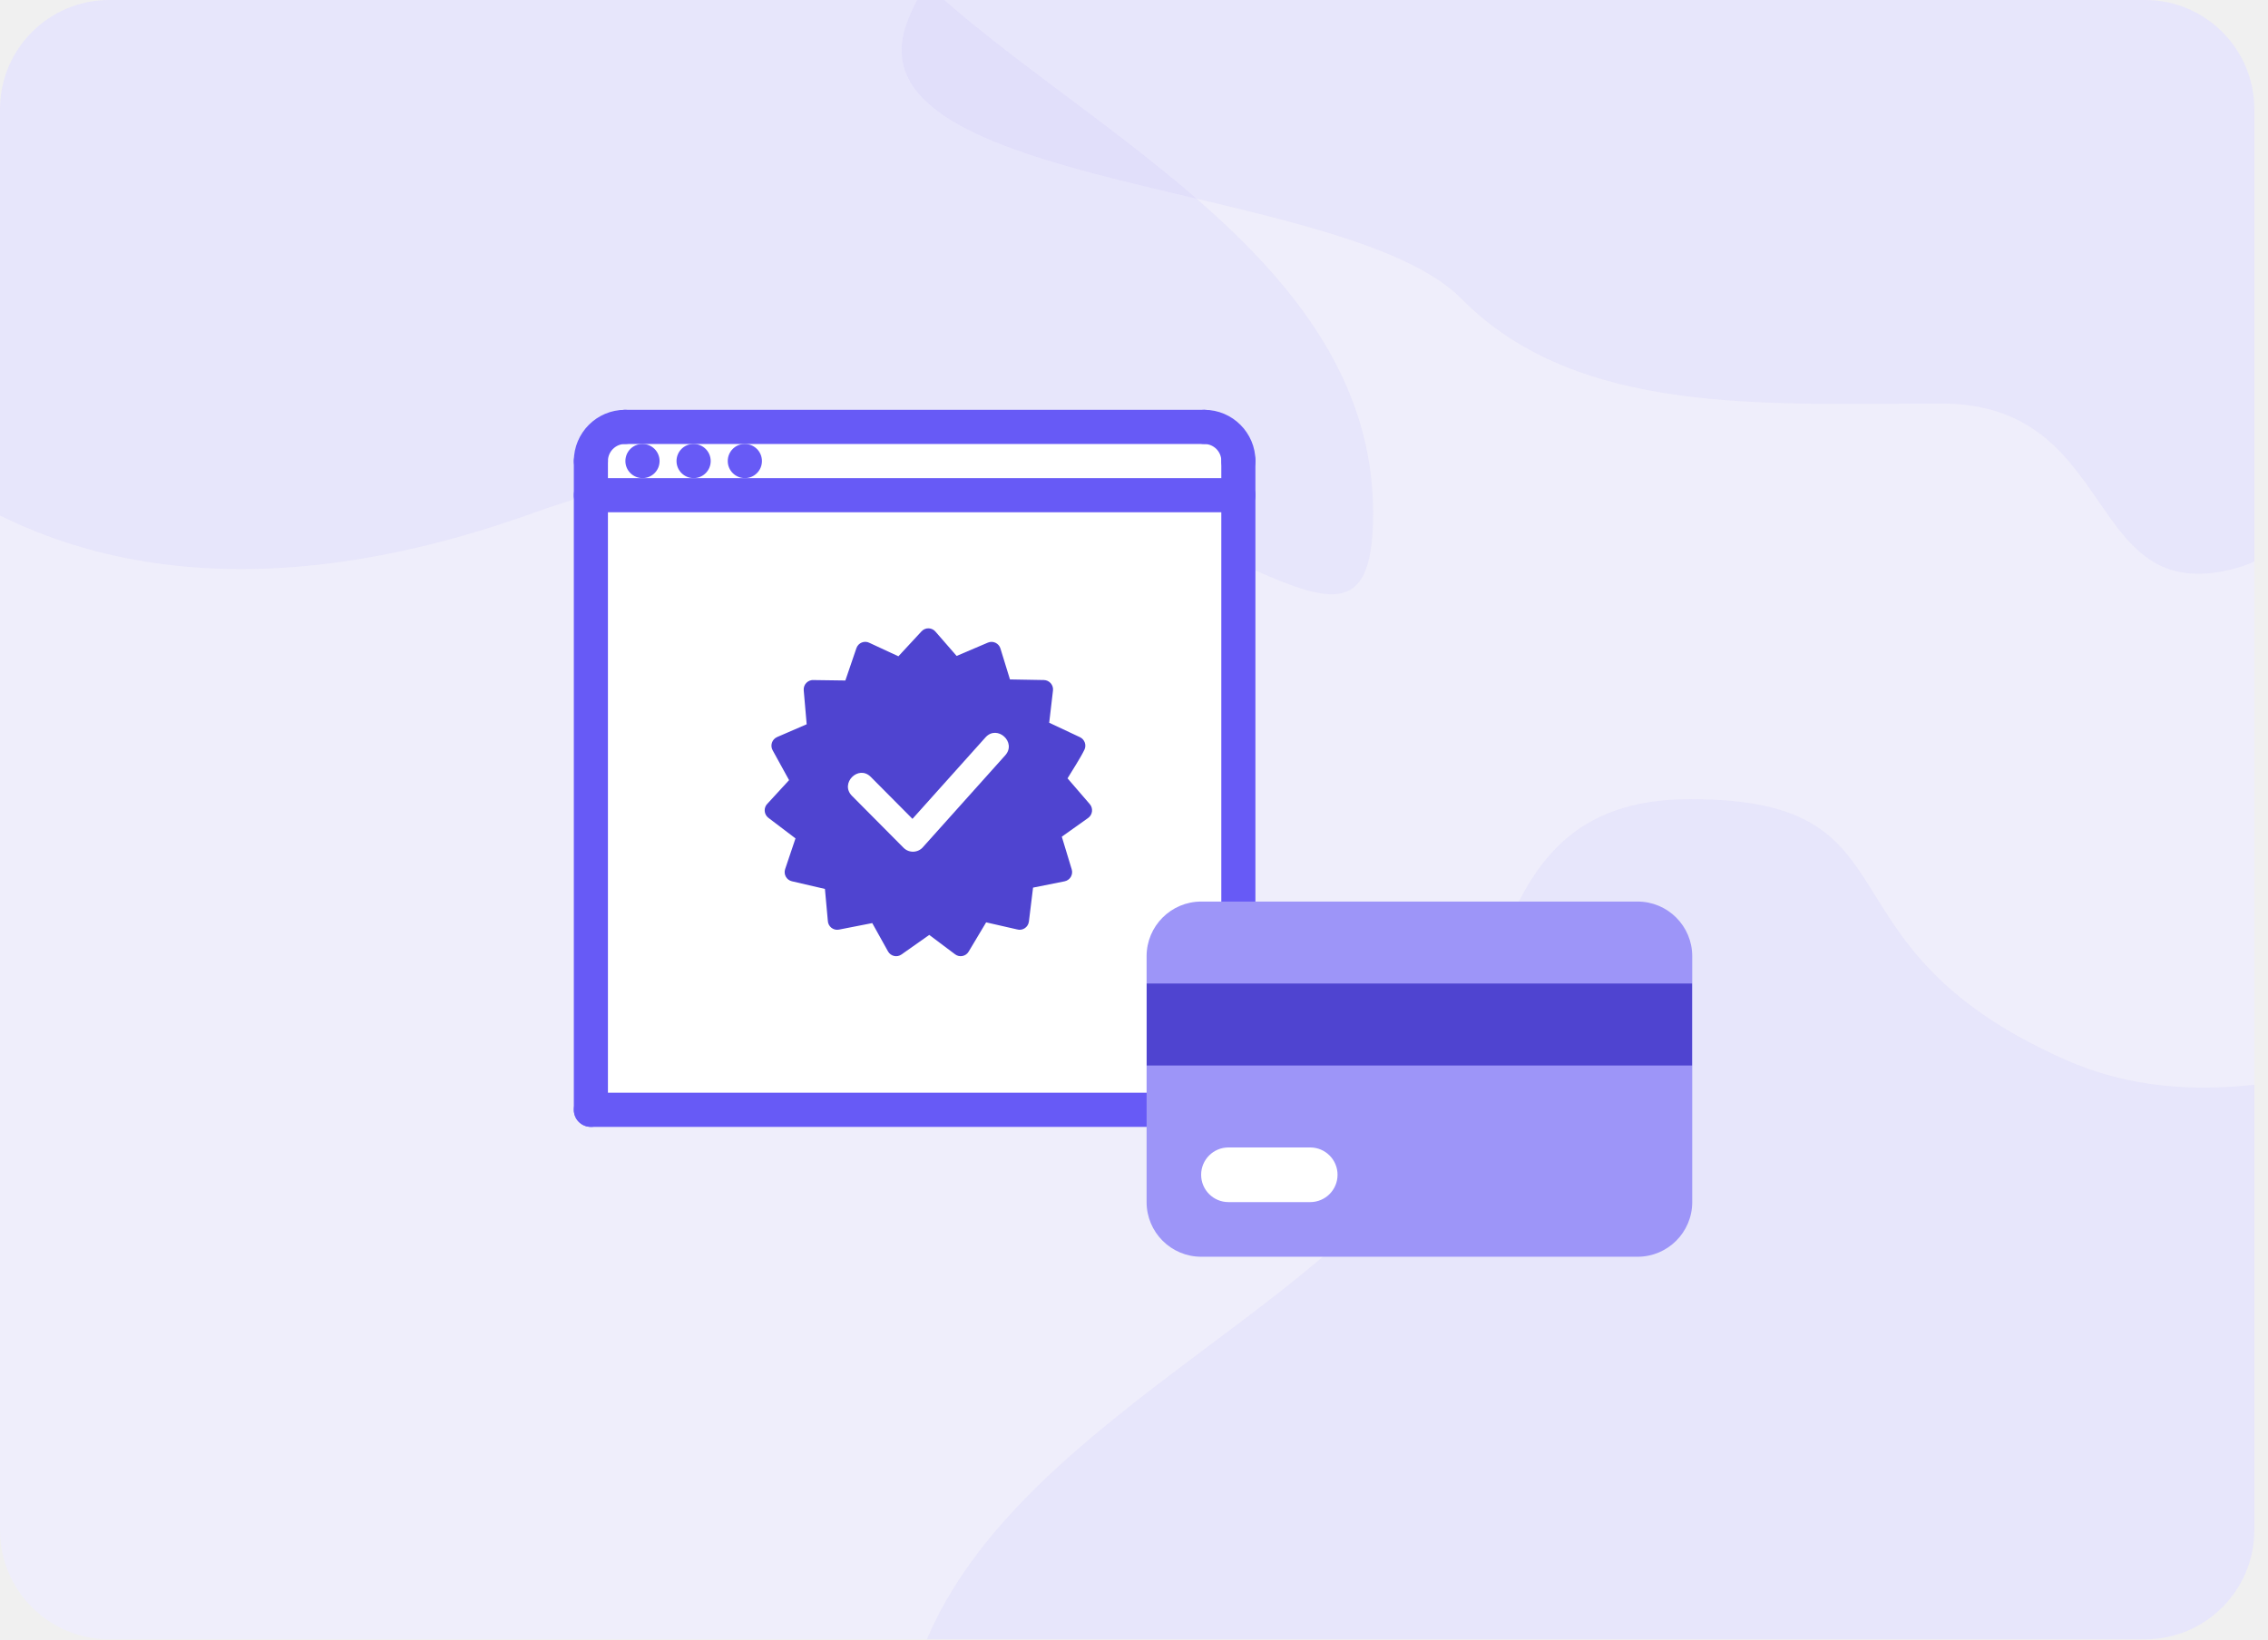
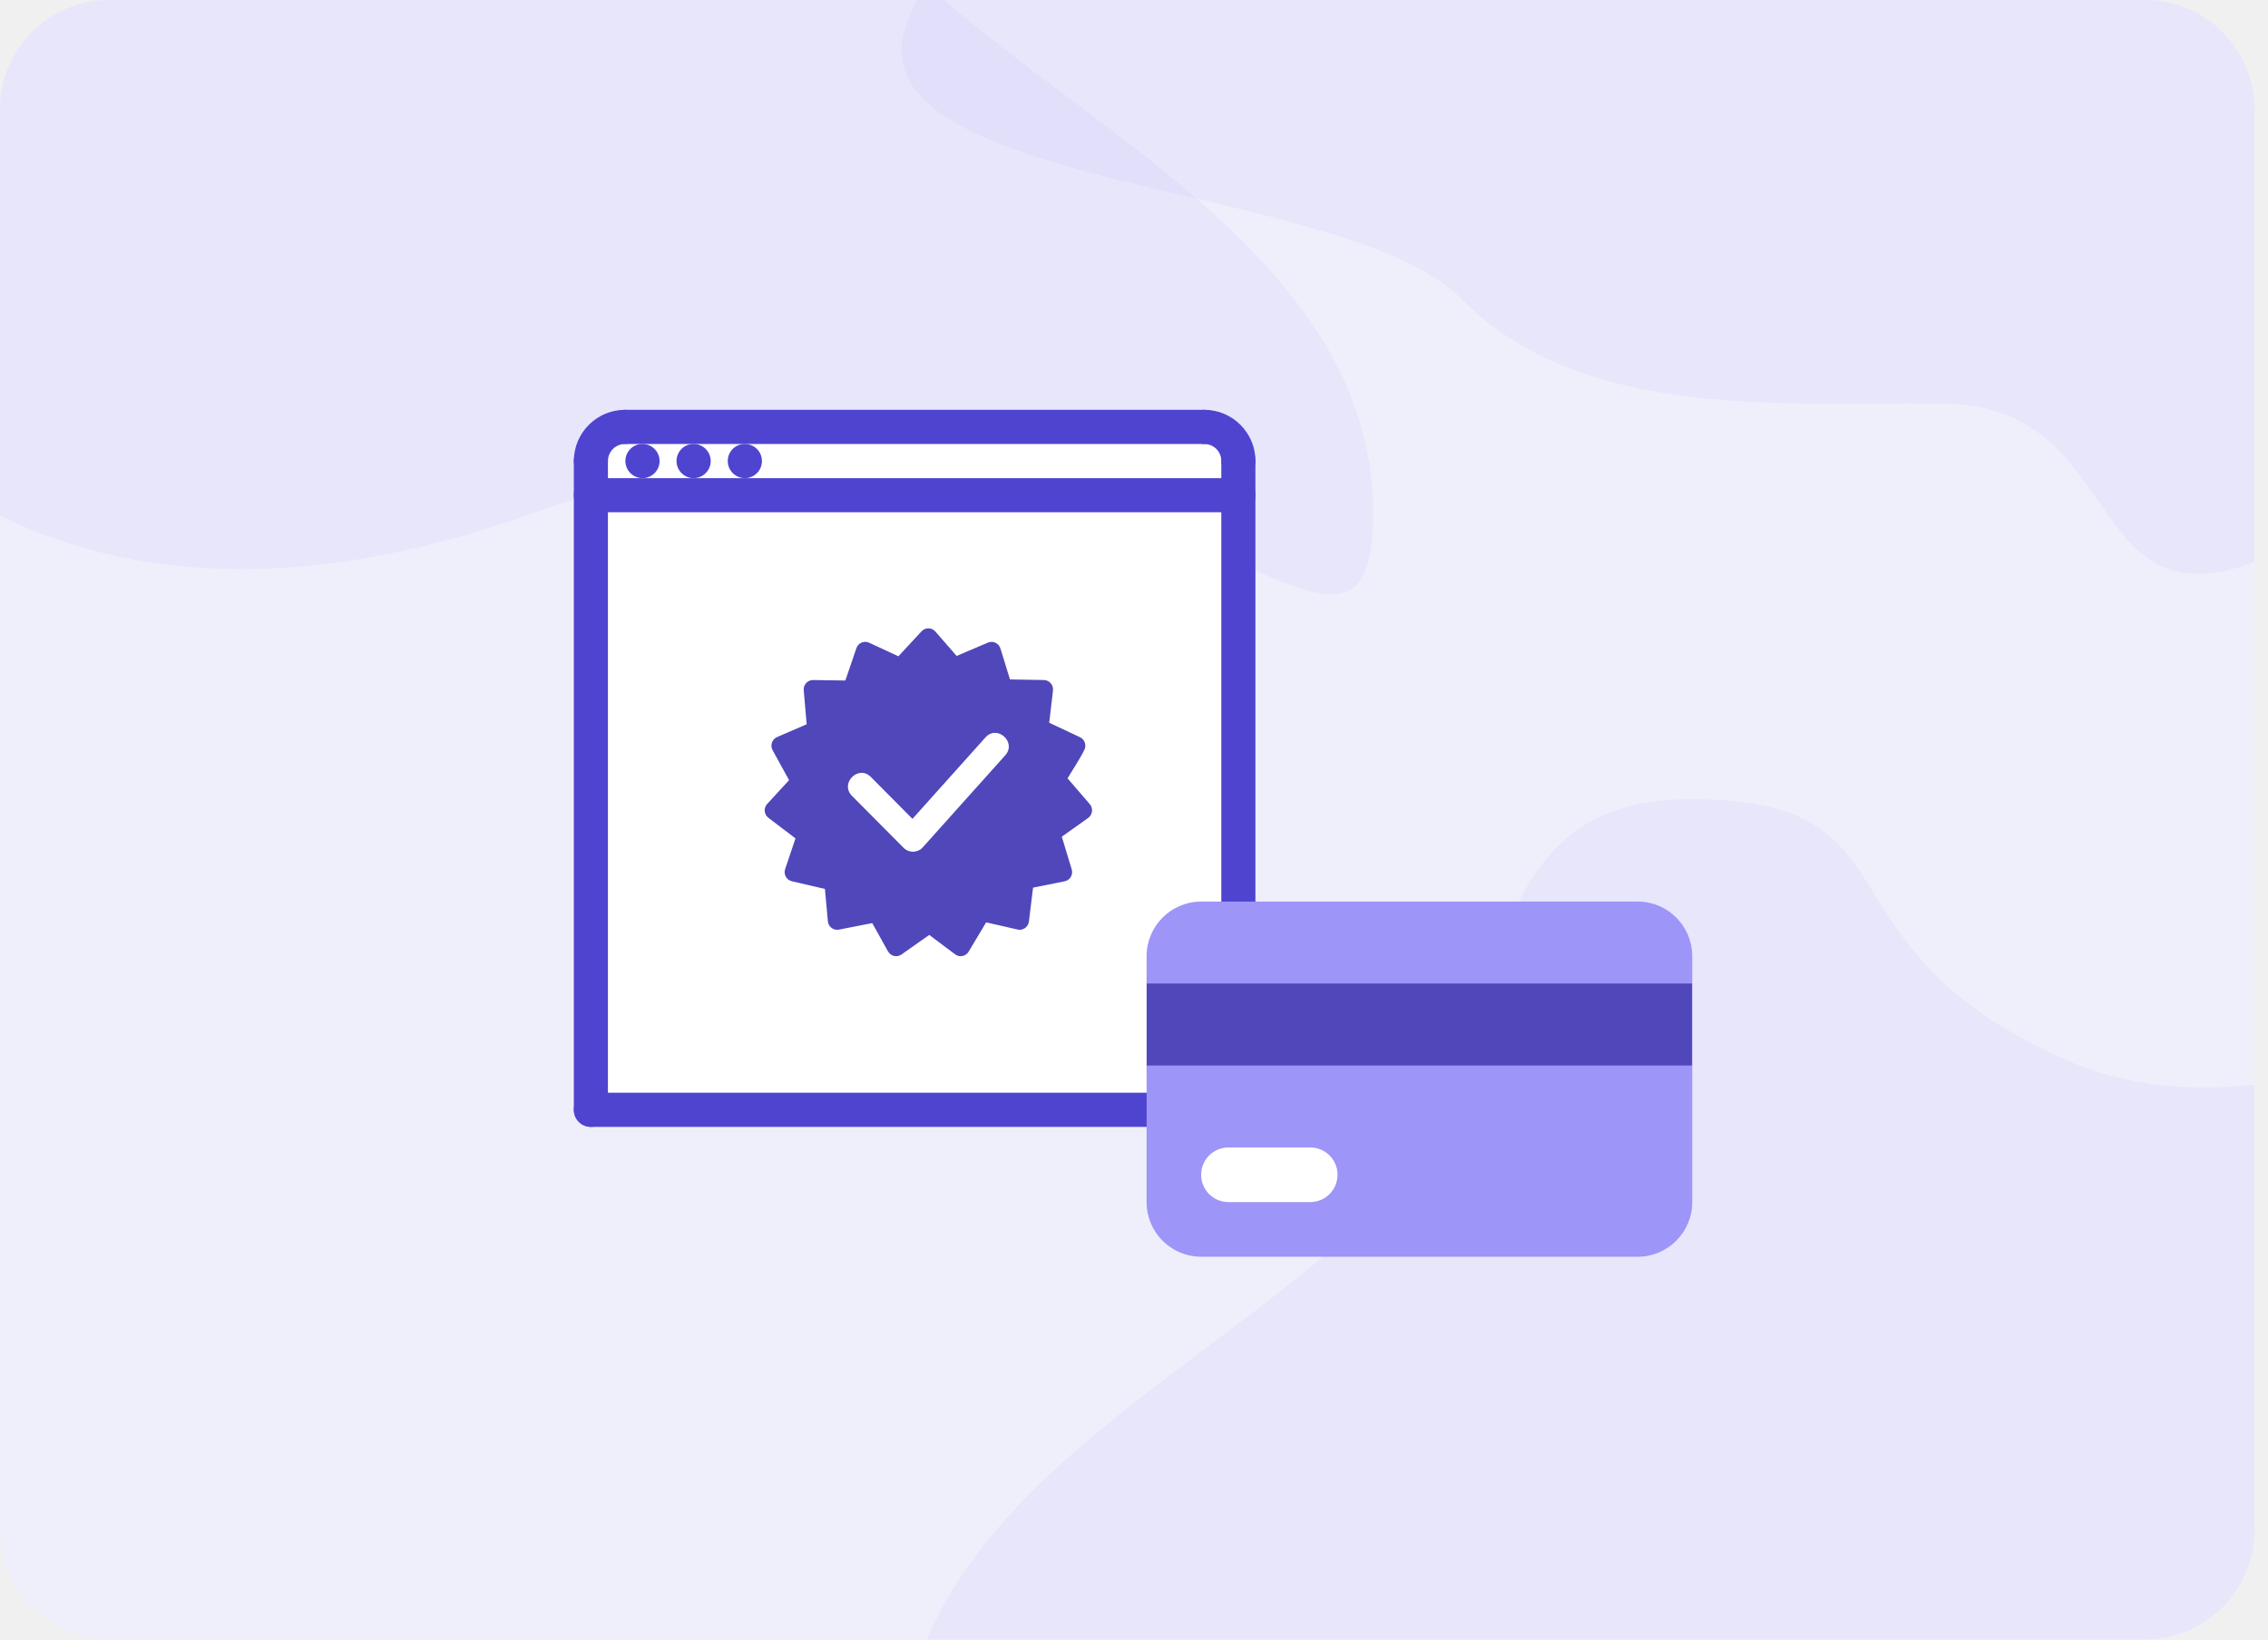
<svg xmlns="http://www.w3.org/2000/svg" width="83" height="60" viewBox="0 0 83 60" fill="none">
-   <rect width="82.5" height="60" rx="4" fill="#EFEEFB" />
+   <path d="M78.5 0H4C1.791 0 0 1.791 0 4V56C0 58.209 1.791 60 4 60H78.5C80.709 60 82.5 58.209 82.5 56V4C82.5 1.791 80.709 0 78.5 0Z" fill="#EFEEFB" />
  <mask id="mask0" mask-type="alpha" maskUnits="userSpaceOnUse" x="0" y="0" width="83" height="60">
-     <rect width="82.5" height="60" rx="4" fill="white" />
+     <path d="M78.5 0H4C1.791 0 0 1.791 0 4V56C0 58.209 1.791 60 4 60H78.5C80.709 60 82.5 58.209 82.5 56V4C82.5 1.791 80.709 0 78.5 0Z" fill="white" />
  </mask>
  <g mask="url(#mask0)">
    <path opacity="0.15" d="M51.835 -5.25C45.8 -5.25 35.377 -5.25 33.182 0.867C30.988 6.984 49.233 6.625 53.48 10.93C57.727 15.235 64.576 14.769 71.035 14.769C77.495 14.769 76.271 21.986 81.459 20.886C86.646 19.786 82.007 14.274 83.653 10.93C83.653 7.813 83.653 -5.25 83.653 -5.25C83.653 -5.25 61.983 -5.25 51.835 -5.25Z" fill="#B9B3F9" />
    <path opacity="0.15" d="M19.5 18.781C40.788 11.153 50.25 28.317 50.25 18.781C50.25 9.246 38.896 4.478 33.219 -1.243C27.542 -6.965 30.027 -16.5 21.392 -16.5C12.758 -16.5 17.108 -11.155 7.673 -6.965C-1.762 -2.774 -11.25 -13.639 -11.25 -1.243C-11.25 11.153 -1.788 26.41 19.5 18.781Z" fill="#B9B3F9" />
    <path opacity="0.15" d="M63.75 64.531C42.462 56.903 33 74.067 33 64.531C33 54.996 44.354 50.228 50.031 44.507C55.708 38.785 53.223 29.25 61.858 29.25C70.492 29.25 66.142 34.595 75.577 38.785C85.012 42.976 94.5 32.111 94.5 44.507C94.5 56.903 85.038 72.16 63.75 64.531Z" fill="#B9B3F9" />
+     <path d="M45.322 16.876V18.126H21.629V16.876C21.629 16.188 22.185 15.626 22.877 15.626H44.075C44.767 15.626 45.322 16.188 45.322 16.876Z" fill="white" />
+     <path d="M44.96 17.998H21.996V39.998H44.96V17.998Z" fill="white" />
+     <path fill-rule="evenodd" clip-rule="evenodd" d="M34.244 23.129L35.009 24.008L36.154 23.52C36.339 23.441 36.553 23.542 36.612 23.735L36.961 24.868L38.202 24.89C38.403 24.894 38.56 25.073 38.535 25.274L38.397 26.453L39.523 26.982C39.693 27.063 39.767 27.267 39.687 27.438C39.533 27.758 39.256 28.171 39.068 28.488L39.883 29.433C40.014 29.586 39.985 29.823 39.821 29.939L38.858 30.624L39.221 31.82C39.28 32.016 39.158 32.217 38.96 32.257L37.806 32.488L37.654 33.729C37.628 33.941 37.417 34.079 37.215 34.016L36.089 33.759L35.449 34.83C35.345 35.005 35.114 35.051 34.953 34.929L34.007 34.219L32.989 34.936C32.823 35.053 32.596 34.998 32.497 34.821L31.921 33.786L30.701 34.025C30.493 34.065 30.302 33.908 30.295 33.698L30.189 32.536L28.98 32.255C28.782 32.209 28.669 32.002 28.733 31.81L29.112 30.686L28.12 29.933C27.949 29.803 27.939 29.549 28.095 29.405L28.877 28.554L28.275 27.46C28.176 27.281 28.254 27.058 28.439 26.977L29.521 26.509L29.413 25.263C29.395 25.048 29.577 24.87 29.788 24.891L30.937 24.907L31.341 23.724C31.41 23.523 31.64 23.433 31.825 23.532L32.878 24.021L33.725 23.107C33.869 22.952 34.114 22.964 34.244 23.129ZM31.178 29.128C30.726 28.672 31.414 27.979 31.867 28.435L33.393 29.971L36.065 26.989C36.493 26.511 37.216 27.166 36.788 27.645L33.789 30.992C33.607 31.217 33.271 31.235 33.066 31.029L31.178 29.128Z" fill="#4F47BA" />
+     <path d="M21.624 17.5C21.279 17.5 21 17.221 21 16.875C21 15.841 21.84 15 22.872 15C23.217 15 23.496 15.279 23.496 15.625C23.496 15.971 23.217 16.25 22.872 16.25C22.528 16.25 22.248 16.53 22.248 16.875C22.248 17.221 21.969 17.5 21.624 17.5Z" fill="#4F44D0" />
+     <path d="M45.321 17.5C44.976 17.5 44.697 17.221 44.697 16.875C44.697 16.53 44.418 16.25 44.073 16.25C43.728 16.25 43.449 15.971 43.449 15.625C43.449 15.279 43.728 15 44.073 15C45.105 15 45.945 15.841 45.945 16.875C45.945 17.221 45.666 17.5 45.321 17.5Z" fill="#4F44D0" />
+     <path d="M23.514 17.5C23.169 17.5 22.887 17.221 22.887 16.875C22.887 16.529 23.163 16.25 23.507 16.25H23.514C23.858 16.25 24.138 16.529 24.138 16.875C24.138 17.221 23.858 17.5 23.514 17.5Z" fill="#4F44D0" />
+     <path d="M25.385 17.5C25.04 17.5 24.758 17.221 24.758 16.875C24.758 16.529 25.034 16.25 25.378 16.25H25.385C25.729 16.25 26.009 16.529 26.009 16.875C26.009 17.221 25.729 17.5 25.385 17.5Z" fill="#4F44D0" />
+     <path d="M27.26 17.5C26.915 17.5 26.633 17.221 26.633 16.875C26.633 16.529 26.909 16.25 27.253 16.25H27.26C27.604 16.25 27.884 16.529 27.884 16.875C27.884 17.221 27.604 17.5 27.26 17.5Z" fill="#4F44D0" />
+     <path d="M44.075 16.25H22.874C22.529 16.25 22.25 15.971 22.25 15.625C22.25 15.279 22.529 15 22.874 15H44.076C44.421 15 44.7 15.279 44.7 15.625C44.7 15.971 44.42 16.25 44.075 16.25Z" fill="#4F44D0" />
+     <path d="M21.624 41.245C21.279 41.245 21 40.966 21 40.62V16.875C21 16.529 21.279 16.25 21.624 16.25C21.969 16.25 22.248 16.529 22.248 16.875V40.62C22.248 40.966 21.969 41.245 21.624 41.245Z" fill="#4F44D0" />
+     <path d="M45.319 41.245C44.974 41.245 44.695 40.966 44.695 40.62V16.875C44.695 16.529 44.974 16.25 45.319 16.25C45.664 16.25 45.943 16.529 45.943 16.875V40.62C45.943 40.966 45.664 41.245 45.319 41.245Z" fill="#4F44D0" />
+     <path d="M45.321 18.75H21.624C21.279 18.75 21 18.471 21 18.125C21 17.779 21.279 17.5 21.624 17.5H45.322C45.667 17.5 45.946 17.779 45.946 18.125C45.946 18.471 45.666 18.75 45.321 18.75Z" fill="#4F44D0" />
+     <path d="M45.321 41.245H21.624C21.279 41.245 21 40.966 21 40.62C21 40.275 21.279 39.995 21.624 39.995H45.322C45.667 39.995 45.946 40.275 45.946 40.62C45.946 40.966 45.666 41.245 45.321 41.245Z" fill="#4F44D0" />
+     <path d="M59.929 32.998H43.961C42.856 32.998 41.961 33.893 41.961 34.998V43.998C41.961 45.102 42.856 45.998 43.961 45.998H59.929C61.034 45.998 61.929 45.102 61.929 43.998V34.998C61.929 33.893 61.034 32.998 59.929 32.998Z" fill="#9D95F8" />
  </g>
-   <path d="M45.322 16.876V18.126H21.629V16.876C21.629 16.188 22.185 15.626 22.877 15.626H44.075C44.767 15.626 45.322 16.188 45.322 16.876Z" fill="white" />
-   <rect x="21.996" y="17.998" width="22.963" height="22" fill="white" />
-   <path fill-rule="evenodd" clip-rule="evenodd" d="M34.244 23.129L35.009 24.008L36.154 23.52C36.339 23.441 36.553 23.542 36.612 23.735L36.961 24.868L38.202 24.89C38.403 24.894 38.56 25.073 38.535 25.274L38.397 26.453L39.523 26.982C39.693 27.063 39.767 27.267 39.687 27.438C39.533 27.758 39.256 28.171 39.068 28.488L39.883 29.433C40.014 29.586 39.985 29.823 39.821 29.939L38.858 30.624L39.221 31.82C39.28 32.016 39.158 32.217 38.96 32.257L37.806 32.488L37.654 33.729C37.628 33.941 37.417 34.079 37.215 34.016L36.089 33.759L35.449 34.83C35.345 35.005 35.114 35.051 34.953 34.929L34.007 34.219L32.989 34.936C32.823 35.053 32.596 34.998 32.497 34.821L31.921 33.786L30.701 34.025C30.493 34.065 30.302 33.908 30.295 33.698L30.189 32.536L28.98 32.255C28.782 32.209 28.669 32.002 28.733 31.81L29.112 30.686L28.12 29.933C27.949 29.803 27.939 29.549 28.095 29.405L28.877 28.554L28.275 27.46C28.176 27.281 28.254 27.058 28.439 26.977L29.521 26.509L29.413 25.263C29.395 25.048 29.577 24.87 29.788 24.891L30.937 24.907L31.341 23.724C31.41 23.523 31.64 23.433 31.825 23.532L32.878 24.021L33.725 23.107C33.869 22.952 34.114 22.964 34.244 23.129ZM31.178 29.128C30.726 28.672 31.414 27.979 31.867 28.435L33.393 29.971L36.065 26.989C36.493 26.511 37.216 27.166 36.788 27.645L33.789 30.992C33.607 31.217 33.271 31.235 33.066 31.029L31.178 29.128Z" fill="#4F44D0" />
-   <path d="M21.624 17.5C21.279 17.5 21 17.221 21 16.875C21 15.841 21.84 15 22.872 15C23.217 15 23.496 15.279 23.496 15.625C23.496 15.971 23.217 16.25 22.872 16.25C22.528 16.25 22.248 16.53 22.248 16.875C22.248 17.221 21.969 17.5 21.624 17.5Z" fill="#675AF6" />
-   <path d="M45.321 17.5C44.976 17.5 44.697 17.221 44.697 16.875C44.697 16.53 44.418 16.25 44.073 16.25C43.728 16.25 43.449 15.971 43.449 15.625C43.449 15.279 43.728 15 44.073 15C45.105 15 45.945 15.841 45.945 16.875C45.945 17.221 45.666 17.5 45.321 17.5Z" fill="#675AF6" />
-   <path d="M23.514 17.5C23.169 17.5 22.887 17.221 22.887 16.875C22.887 16.529 23.163 16.25 23.507 16.25H23.514C23.858 16.25 24.138 16.529 24.138 16.875C24.138 17.221 23.858 17.5 23.514 17.5Z" fill="#675AF6" />
-   <path d="M25.385 17.5C25.04 17.5 24.758 17.221 24.758 16.875C24.758 16.529 25.034 16.25 25.378 16.25H25.385C25.729 16.25 26.009 16.529 26.009 16.875C26.009 17.221 25.729 17.5 25.385 17.5Z" fill="#675AF6" />
-   <path d="M27.26 17.5C26.915 17.5 26.633 17.221 26.633 16.875C26.633 16.529 26.909 16.25 27.253 16.25H27.26C27.604 16.25 27.884 16.529 27.884 16.875C27.884 17.221 27.604 17.5 27.26 17.5Z" fill="#675AF6" />
-   <path d="M44.075 16.25H22.874C22.529 16.25 22.25 15.971 22.25 15.625C22.25 15.279 22.529 15 22.874 15H44.076C44.421 15 44.7 15.279 44.7 15.625C44.7 15.971 44.42 16.25 44.075 16.25Z" fill="#675AF6" />
-   <path d="M21.624 41.245C21.279 41.245 21 40.966 21 40.62V16.875C21 16.529 21.279 16.25 21.624 16.25C21.969 16.25 22.248 16.529 22.248 16.875V40.62C22.248 40.966 21.969 41.245 21.624 41.245Z" fill="#675AF6" />
-   <path d="M45.319 41.245C44.974 41.245 44.695 40.966 44.695 40.62V16.875C44.695 16.529 44.974 16.25 45.319 16.25C45.664 16.25 45.943 16.529 45.943 16.875V40.62C45.943 40.966 45.664 41.245 45.319 41.245Z" fill="#675AF6" />
-   <path d="M45.321 18.75H21.624C21.279 18.75 21 18.471 21 18.125C21 17.779 21.279 17.5 21.624 17.5H45.322C45.667 17.5 45.946 17.779 45.946 18.125C45.946 18.471 45.666 18.75 45.321 18.75Z" fill="#675AF6" />
-   <path d="M45.321 41.245H21.624C21.279 41.245 21 40.966 21 40.62C21 40.275 21.279 39.995 21.624 39.995H45.322C45.667 39.995 45.946 40.275 45.946 40.62C45.946 40.966 45.666 41.245 45.321 41.245Z" fill="#675AF6" />
-   <rect x="41.961" y="32.998" width="19.968" height="13" rx="2" fill="#9D95F8" />
  <mask id="mask1" mask-type="alpha" maskUnits="userSpaceOnUse" x="41" y="32" width="21" height="14">
-     <rect x="41.961" y="32.998" width="19.968" height="13" rx="2" fill="white" />
+     <path d="M59.929 32.998H43.961C42.856 32.998 41.961 33.893 41.961 34.998V43.998C41.961 45.102 42.856 45.998 43.961 45.998H59.929C61.034 45.998 61.929 45.102 61.929 43.998V34.998C61.929 33.893 61.034 32.998 59.929 32.998Z" fill="white" />
  </mask>
  <g mask="url(#mask1)">
-     <rect x="41.961" y="35.998" width="19.968" height="3" fill="#4F44D0" />
-     <rect x="43.957" y="41.998" width="4.992" height="2" rx="1" fill="white" />
+     <path d="M61.929 35.998H41.961V38.998H61.929V35.998Z" fill="#4F47BA" />
+     <path d="M47.949 41.998H44.957C44.405 41.998 43.957 42.445 43.957 42.998C43.957 43.55 44.405 43.998 44.957 43.998H47.949C48.501 43.998 48.949 43.55 48.949 42.998C48.949 42.445 48.501 41.998 47.949 41.998Z" fill="white" />
  </g>
</svg>
